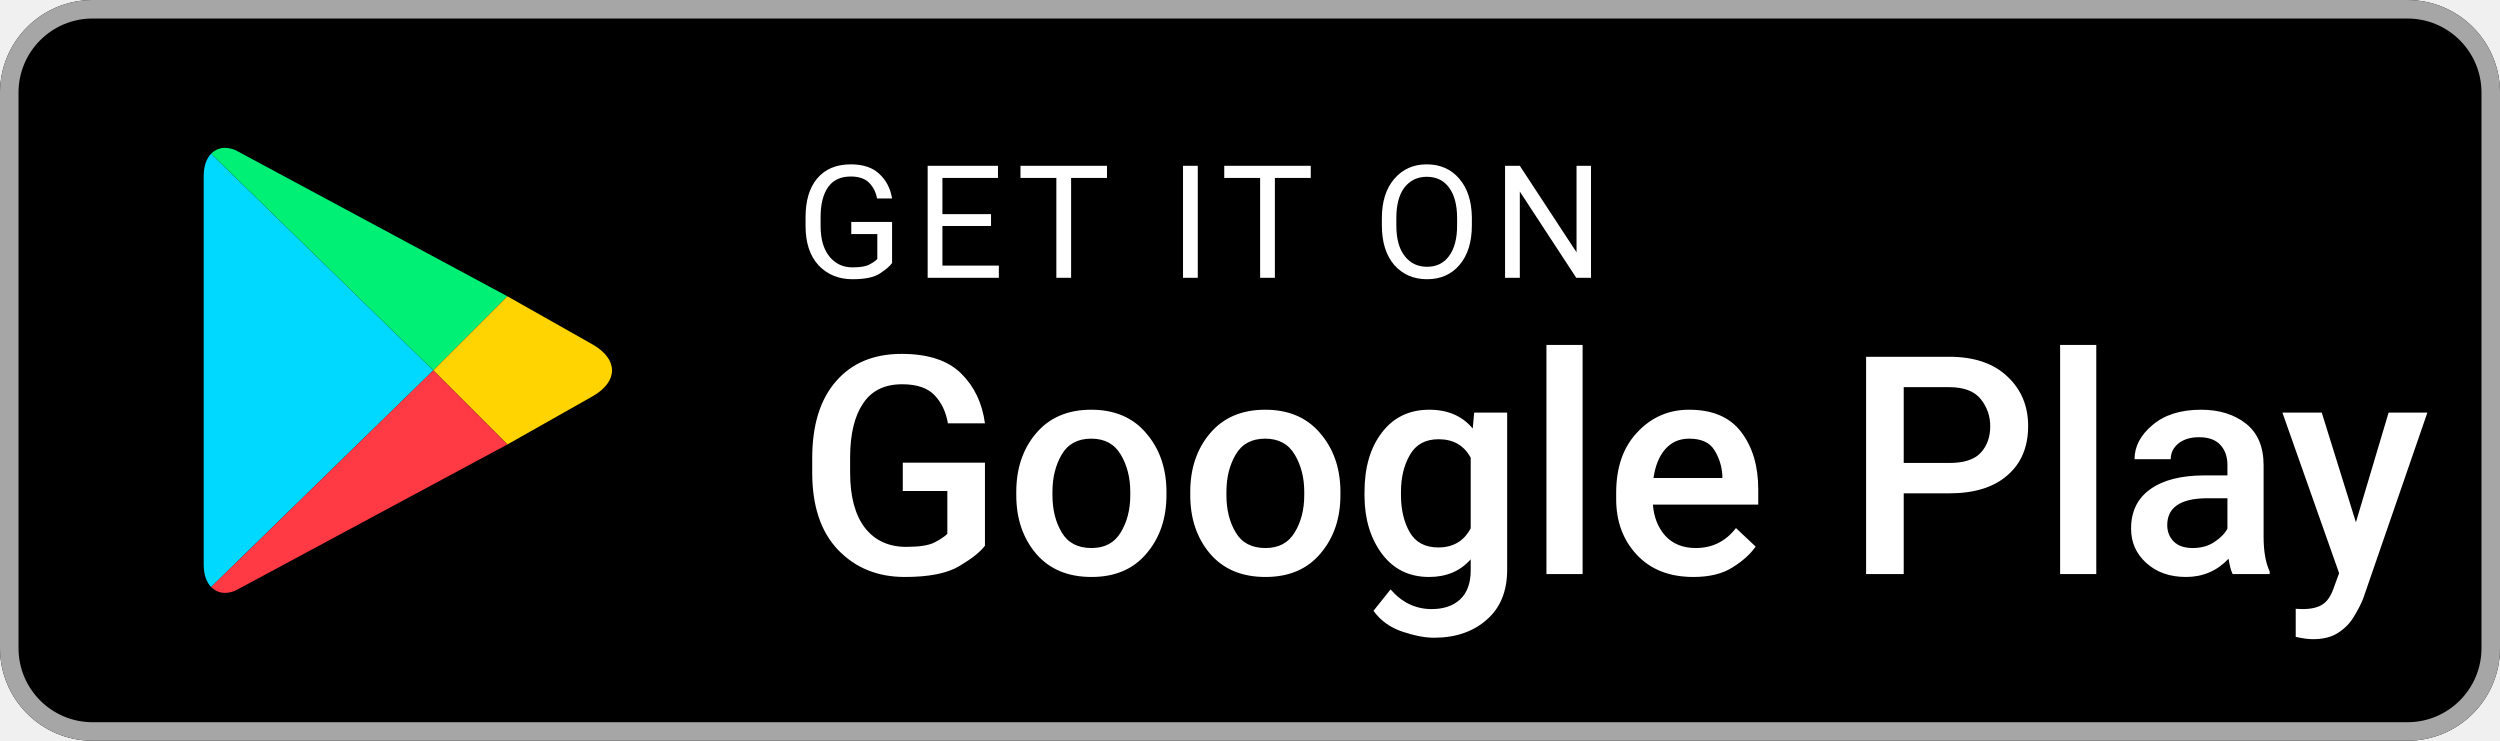
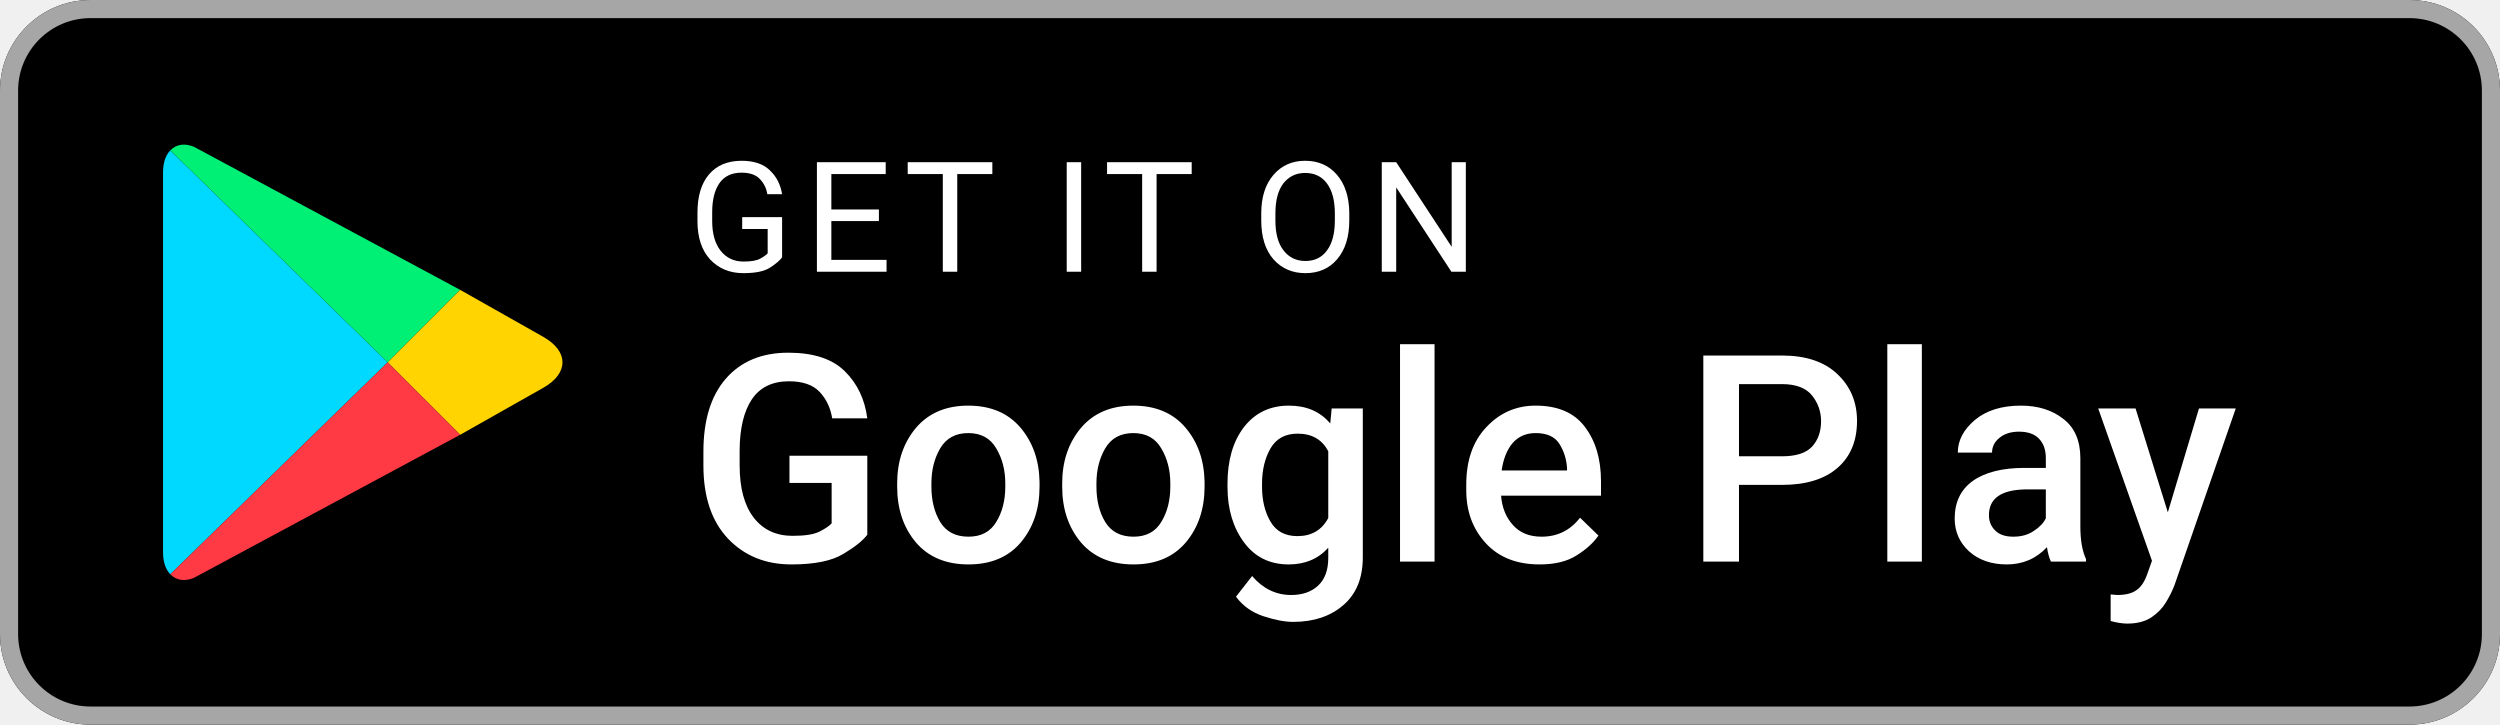
- <svg xmlns="http://www.w3.org/2000/svg" width="135" height="40" viewBox="0 0 135 40" role="img" aria-label="Get it on Google Play">
-   <rect width="135" height="40" rx="5" ry="5" fill="#000" />
-   <rect x="0.5" y="0.5" width="134" height="39" rx="4.5" ry="4.5" fill="none" stroke="#a6a6a6" stroke-width="1" />
-   <g transform="translate(11 8)">
+ <svg xmlns="http://www.w3.org/2000/svg" width="138" height="40" viewBox="0 0 138 40" role="img" aria-label="Get it on Google Play">
+   <rect width="138" height="40" rx="5" ry="5" fill="#000" />
+   <rect x="0.5" y="0.5" width="137" height="39" rx="4.5" ry="4.5" fill="none" stroke="#a6a6a6" stroke-width="1" />
+   <g transform="translate(9 8)">
    <path fill="#00D9FF" d="M0.4 0.3C0.15 0.56 0 0.97 0 1.5v21c0 .53.15.94.4 1.2L12.4 12z" />
    <path fill="#00F076" d="M16.4 8L1.7.1C1.2-.1.75-.05.4.3L12.4 12z" />
    <path fill="#FFD400" d="M16.4 8L12.4 12l4 4 4.6-2.6c1.4-.8 1.4-2 0-2.8z" />
    <path fill="#FF3A44" d="M0.4 23.7c.35.35.8.4 1.3.2L16.4 16 12.4 12z" />
  </g>
-   <text x="43" y="15" fill="#fff" font-family="Roboto, Helvetica Neue, Helvetica, Arial, sans-serif" font-size="8.5" letter-spacing="0.6">GET IT ON</text>
-   <text x="43" y="31" fill="#fff" font-family="Roboto, Helvetica Neue, Helvetica, Arial, sans-serif" font-size="16.5" font-weight="500">Google Play</text>
+   <text x="38" y="15" fill="#fff" font-family="Roboto, Helvetica Neue, Helvetica, Arial, sans-serif" font-size="8.5" letter-spacing="0.6" textLength="45" lengthAdjust="spacingAndGlyphs">GET IT ON</text>
+   <text x="38" y="31" fill="#fff" font-family="Roboto, Helvetica Neue, Helvetica, Arial, sans-serif" font-size="16" font-weight="500" textLength="89.5" lengthAdjust="spacingAndGlyphs">Google Play</text>
</svg>
